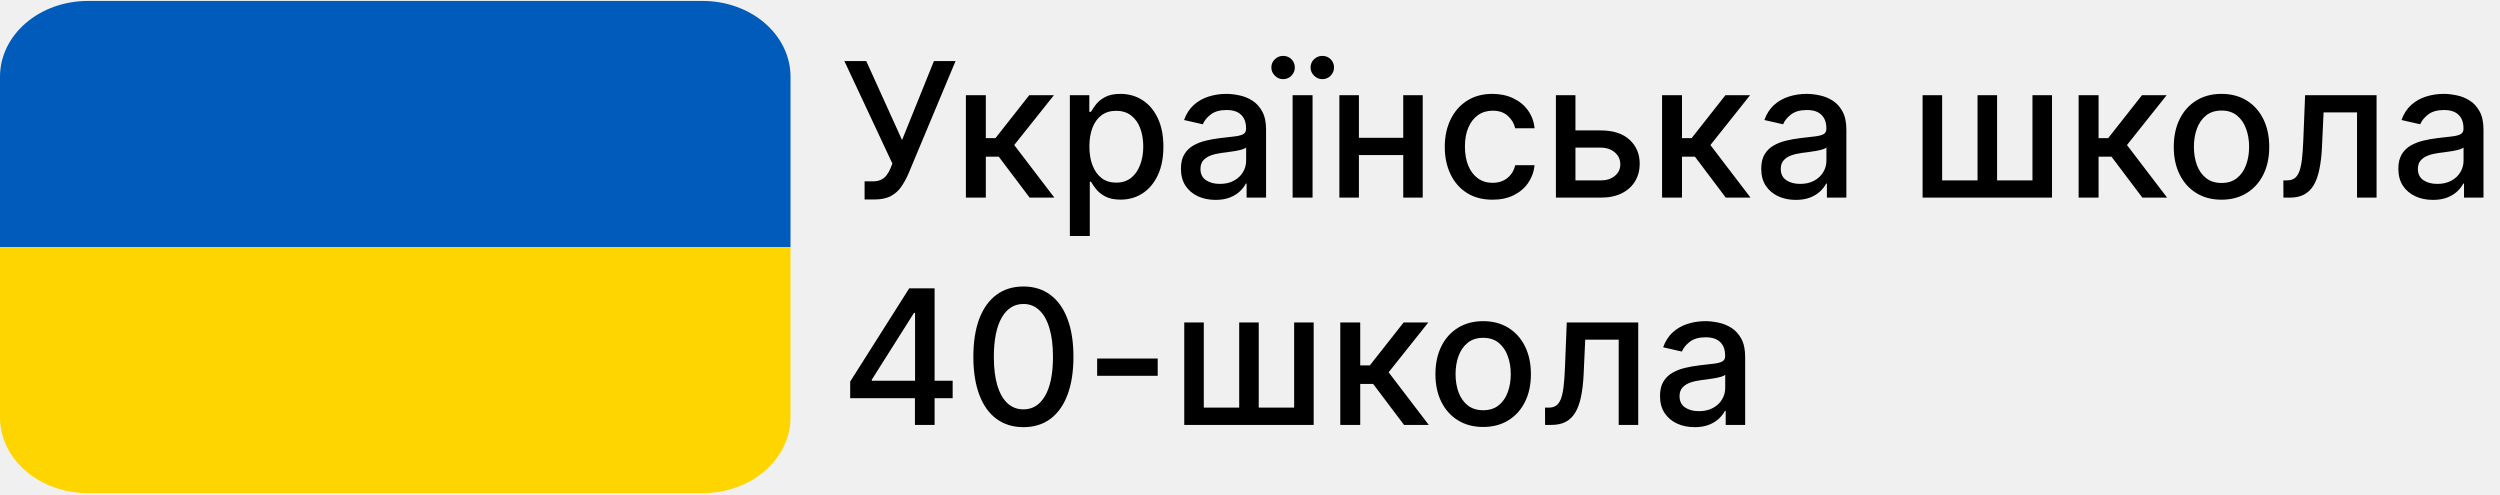
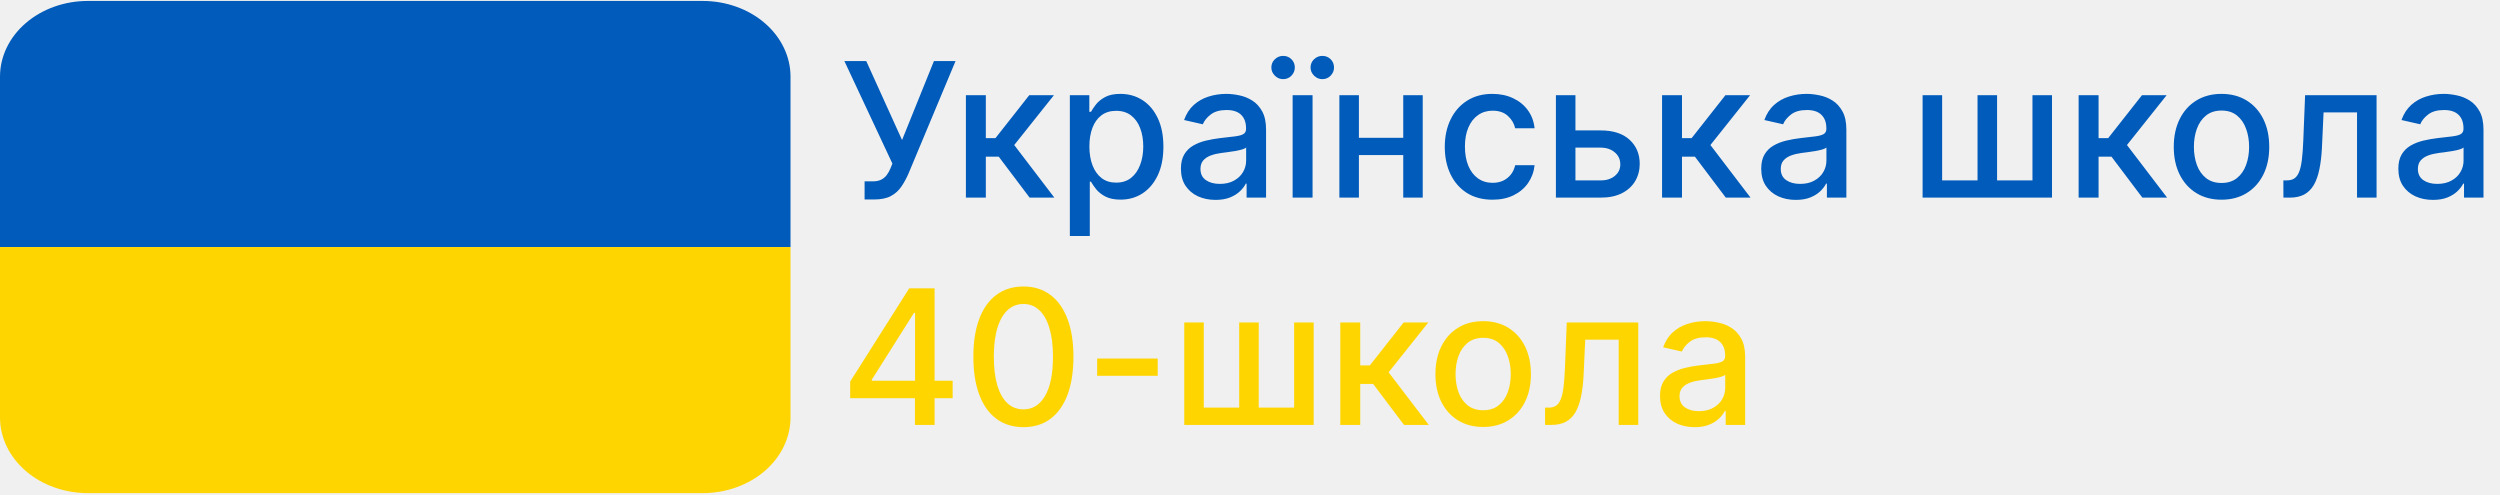
<svg xmlns="http://www.w3.org/2000/svg" width="253" height="50" viewBox="0 0 253 50" fill="none">
  <g clip-path="url(#clip0_14430_591)">
    <path d="M71.111 0.096H8.889C6.531 0.096 4.27 0.903 2.603 2.34C0.937 3.777 0 5.726 0 7.759L0 25H80V7.759C80 5.726 79.064 3.777 77.397 2.34C75.73 0.903 73.469 0.096 71.111 0.096Z" fill="#005BBB" />
    <path d="M80 42.241C80 44.274 79.064 46.223 77.397 47.66C75.73 49.097 73.469 49.904 71.111 49.904H8.889C6.531 49.904 4.27 49.097 2.603 47.66C0.937 46.223 0 44.274 0 42.241V25H80V42.241Z" fill="#FFD500" />
  </g>
-   <path d="M87.496 20.189V18.354H88.326C88.673 18.354 88.958 18.295 89.183 18.178C89.413 18.061 89.599 17.904 89.743 17.706C89.892 17.504 90.015 17.283 90.114 17.045L90.31 16.552L85.452 6.182H87.665L91.288 14.171L94.513 6.182H96.7L91.923 17.605C91.72 18.064 91.486 18.489 91.221 18.88C90.96 19.271 90.611 19.588 90.175 19.831C89.739 20.07 89.161 20.189 88.441 20.189H87.496ZM97.749 20V9.636H99.766V13.982H100.738L104.159 9.636H106.655L102.64 14.677L106.702 20H104.199L101.075 15.857H99.766V20H97.749ZM108.269 23.886V9.636H110.239V11.316H110.408C110.525 11.101 110.694 10.851 110.914 10.568C111.135 10.284 111.44 10.037 111.832 9.825C112.223 9.609 112.74 9.501 113.384 9.501C114.22 9.501 114.967 9.713 115.624 10.136C116.28 10.559 116.795 11.168 117.169 11.964C117.547 12.76 117.736 13.718 117.736 14.838C117.736 15.959 117.549 16.919 117.176 17.72C116.802 18.516 116.289 19.13 115.637 19.561C114.985 19.989 114.241 20.202 113.404 20.202C112.774 20.202 112.259 20.097 111.859 19.885C111.463 19.674 111.153 19.427 110.928 19.143C110.703 18.86 110.53 18.608 110.408 18.387H110.287V23.886H108.269ZM110.246 14.818C110.246 15.547 110.352 16.186 110.563 16.734C110.775 17.283 111.081 17.713 111.481 18.023C111.881 18.329 112.372 18.482 112.952 18.482C113.555 18.482 114.058 18.322 114.463 18.003C114.868 17.679 115.174 17.24 115.381 16.687C115.592 16.134 115.698 15.511 115.698 14.818C115.698 14.134 115.594 13.521 115.388 12.976C115.185 12.432 114.879 12.002 114.47 11.688C114.065 11.373 113.559 11.215 112.952 11.215C112.367 11.215 111.872 11.366 111.467 11.667C111.067 11.969 110.763 12.389 110.557 12.929C110.35 13.469 110.246 14.098 110.246 14.818ZM123.012 20.229C122.355 20.229 121.761 20.108 121.231 19.865C120.7 19.618 120.279 19.26 119.969 18.792C119.663 18.325 119.51 17.751 119.51 17.072C119.51 16.487 119.622 16.006 119.847 15.628C120.072 15.25 120.376 14.951 120.758 14.73C121.141 14.51 121.568 14.344 122.04 14.231C122.513 14.119 122.994 14.033 123.484 13.975C124.105 13.903 124.609 13.844 124.995 13.799C125.382 13.75 125.663 13.671 125.839 13.563C126.014 13.455 126.102 13.28 126.102 13.037V12.99C126.102 12.4 125.936 11.944 125.603 11.62C125.274 11.296 124.784 11.134 124.132 11.134C123.453 11.134 122.917 11.285 122.526 11.586C122.139 11.883 121.872 12.214 121.723 12.578L119.827 12.146C120.052 11.517 120.38 11.008 120.812 10.621C121.249 10.23 121.75 9.947 122.317 9.771C122.884 9.591 123.48 9.501 124.105 9.501C124.519 9.501 124.957 9.551 125.421 9.65C125.888 9.744 126.325 9.92 126.729 10.176C127.139 10.432 127.474 10.799 127.735 11.276C127.996 11.748 128.126 12.362 128.126 13.118V20H126.156V18.583H126.075C125.945 18.844 125.749 19.1 125.488 19.352C125.227 19.604 124.892 19.813 124.483 19.98C124.073 20.146 123.583 20.229 123.012 20.229ZM123.45 18.61C124.008 18.61 124.485 18.5 124.881 18.279C125.281 18.059 125.585 17.771 125.792 17.416C126.003 17.056 126.109 16.671 126.109 16.262V14.926C126.037 14.998 125.897 15.066 125.69 15.129C125.488 15.187 125.256 15.239 124.995 15.284C124.735 15.324 124.48 15.363 124.233 15.398C123.986 15.43 123.779 15.457 123.612 15.479C123.221 15.529 122.863 15.612 122.54 15.729C122.22 15.846 121.964 16.015 121.77 16.235C121.581 16.451 121.487 16.739 121.487 17.099C121.487 17.598 121.671 17.976 122.04 18.232C122.409 18.484 122.879 18.61 123.45 18.61ZM130.813 20V9.636H132.831V20H130.813ZM129.848 8.01C129.533 8.01 129.257 7.893 129.018 7.659C128.78 7.421 128.661 7.147 128.661 6.836C128.661 6.499 128.78 6.218 129.018 5.993C129.257 5.768 129.533 5.656 129.848 5.656C130.186 5.656 130.467 5.768 130.692 5.993C130.921 6.218 131.036 6.499 131.036 6.836C131.036 7.147 130.921 7.421 130.692 7.659C130.467 7.893 130.186 8.01 129.848 8.01ZM133.816 8.01C133.501 8.01 133.224 7.893 132.986 7.659C132.747 7.421 132.628 7.147 132.628 6.836C132.628 6.499 132.747 6.218 132.986 5.993C133.224 5.768 133.501 5.656 133.816 5.656C134.153 5.656 134.434 5.768 134.659 5.993C134.888 6.218 135.003 6.499 135.003 6.836C135.003 7.147 134.888 7.421 134.659 7.659C134.434 7.893 134.153 8.01 133.816 8.01ZM142.568 13.948V15.695H136.955V13.948H142.568ZM137.522 9.636V20H135.545V9.636H137.522ZM143.979 9.636V20H142.008V9.636H143.979ZM151.043 20.209C150.04 20.209 149.176 19.982 148.452 19.528C147.732 19.069 147.179 18.437 146.792 17.632C146.405 16.827 146.212 15.905 146.212 14.865C146.212 13.813 146.41 12.884 146.806 12.079C147.201 11.269 147.759 10.637 148.479 10.183C149.199 9.729 150.047 9.501 151.023 9.501C151.81 9.501 152.512 9.648 153.128 9.94C153.744 10.228 154.241 10.633 154.619 11.155C155.001 11.676 155.228 12.286 155.3 12.983H153.337C153.229 12.497 152.982 12.079 152.595 11.728C152.212 11.377 151.7 11.202 151.056 11.202C150.494 11.202 150.002 11.35 149.579 11.647C149.16 11.939 148.834 12.358 148.6 12.902C148.367 13.442 148.25 14.081 148.25 14.818C148.25 15.574 148.364 16.226 148.594 16.775C148.823 17.324 149.147 17.749 149.565 18.05C149.988 18.351 150.485 18.502 151.056 18.502C151.439 18.502 151.785 18.432 152.095 18.293C152.41 18.149 152.673 17.944 152.885 17.679C153.101 17.414 153.251 17.094 153.337 16.721H155.3C155.228 17.391 155.01 17.989 154.646 18.516C154.282 19.042 153.793 19.456 153.182 19.757C152.574 20.058 151.862 20.209 151.043 20.209ZM158.976 13.199H161.985C163.254 13.199 164.23 13.514 164.913 14.143C165.597 14.773 165.939 15.585 165.939 16.579C165.939 17.227 165.786 17.809 165.48 18.327C165.174 18.844 164.727 19.253 164.137 19.555C163.548 19.852 162.831 20 161.985 20H157.458V9.636H159.435V18.259H161.985C162.565 18.259 163.042 18.108 163.415 17.807C163.789 17.501 163.975 17.112 163.975 16.64C163.975 16.141 163.789 15.733 163.415 15.419C163.042 15.099 162.565 14.94 161.985 14.94H158.976V13.199ZM168.201 20V9.636H170.218V13.982H171.19L174.611 9.636H177.107L173.093 14.677L177.154 20H174.651L171.527 15.857H170.218V20H168.201ZM181.737 20.229C181.081 20.229 180.487 20.108 179.956 19.865C179.425 19.618 179.005 19.26 178.694 18.792C178.389 18.325 178.236 17.751 178.236 17.072C178.236 16.487 178.348 16.006 178.573 15.628C178.798 15.25 179.102 14.951 179.484 14.73C179.866 14.51 180.294 14.344 180.766 14.231C181.238 14.119 181.719 14.033 182.21 13.975C182.83 13.903 183.334 13.844 183.721 13.799C184.108 13.75 184.389 13.671 184.564 13.563C184.74 13.455 184.828 13.28 184.828 13.037V12.99C184.828 12.4 184.661 11.944 184.328 11.62C184 11.296 183.51 11.134 182.857 11.134C182.178 11.134 181.643 11.285 181.252 11.586C180.865 11.883 180.597 12.214 180.449 12.578L178.553 12.146C178.778 11.517 179.106 11.008 179.538 10.621C179.974 10.23 180.476 9.947 181.042 9.771C181.609 9.591 182.205 9.501 182.83 9.501C183.244 9.501 183.683 9.551 184.146 9.65C184.614 9.744 185.05 9.92 185.455 10.176C185.864 10.432 186.2 10.799 186.46 11.276C186.721 11.748 186.852 12.362 186.852 13.118V20H184.882V18.583H184.801C184.67 18.844 184.474 19.1 184.214 19.352C183.953 19.604 183.618 19.813 183.208 19.98C182.799 20.146 182.309 20.229 181.737 20.229ZM182.176 18.61C182.734 18.61 183.211 18.5 183.606 18.279C184.007 18.059 184.31 17.771 184.517 17.416C184.729 17.056 184.834 16.671 184.834 16.262V14.926C184.762 14.998 184.623 15.066 184.416 15.129C184.214 15.187 183.982 15.239 183.721 15.284C183.46 15.324 183.206 15.363 182.959 15.398C182.711 15.43 182.504 15.457 182.338 15.479C181.947 15.529 181.589 15.612 181.265 15.729C180.946 15.846 180.689 16.015 180.496 16.235C180.307 16.451 180.213 16.739 180.213 17.099C180.213 17.598 180.397 17.976 180.766 18.232C181.135 18.484 181.605 18.61 182.176 18.61ZM194.567 9.636H196.544V18.253H200.127V9.636H202.104V18.253H205.686V9.636H207.663V20H194.567V9.636ZM210.357 20V9.636H212.375V13.982H213.346L216.767 9.636H219.263L215.249 14.677L219.311 20H216.807L213.684 15.857H212.375V20H210.357ZM224.816 20.209C223.845 20.209 222.997 19.986 222.273 19.541C221.548 19.096 220.986 18.473 220.586 17.672C220.186 16.872 219.985 15.936 219.985 14.865C219.985 13.79 220.186 12.85 220.586 12.045C220.986 11.24 221.548 10.615 222.273 10.169C222.997 9.724 223.845 9.501 224.816 9.501C225.788 9.501 226.636 9.724 227.36 10.169C228.084 10.615 228.646 11.24 229.047 12.045C229.447 12.85 229.647 13.79 229.647 14.865C229.647 15.936 229.447 16.872 229.047 17.672C228.646 18.473 228.084 19.096 227.36 19.541C226.636 19.986 225.788 20.209 224.816 20.209ZM224.823 18.516C225.453 18.516 225.975 18.349 226.388 18.016C226.802 17.683 227.108 17.24 227.306 16.687C227.508 16.134 227.61 15.524 227.61 14.859C227.61 14.197 227.508 13.59 227.306 13.037C227.108 12.479 226.802 12.032 226.388 11.694C225.975 11.357 225.453 11.188 224.823 11.188C224.189 11.188 223.663 11.357 223.244 11.694C222.83 12.032 222.522 12.479 222.32 13.037C222.122 13.59 222.023 14.197 222.023 14.859C222.023 15.524 222.122 16.134 222.32 16.687C222.522 17.24 222.83 17.683 223.244 18.016C223.663 18.349 224.189 18.516 224.823 18.516ZM231.083 20L231.076 18.253H231.447C231.735 18.253 231.976 18.192 232.169 18.07C232.367 17.944 232.529 17.733 232.655 17.436C232.781 17.139 232.877 16.73 232.945 16.208C233.012 15.682 233.062 15.021 233.093 14.224L233.276 9.636H240.509V20H238.532V11.377H235.145L234.983 14.899C234.942 15.754 234.854 16.5 234.719 17.139C234.589 17.778 234.398 18.311 234.146 18.738C233.894 19.161 233.57 19.478 233.174 19.69C232.779 19.896 232.297 20 231.73 20H231.083ZM246.215 20.229C245.558 20.229 244.964 20.108 244.434 19.865C243.903 19.618 243.482 19.26 243.172 18.792C242.866 18.325 242.713 17.751 242.713 17.072C242.713 16.487 242.826 16.006 243.051 15.628C243.275 15.25 243.579 14.951 243.961 14.73C244.344 14.51 244.771 14.344 245.243 14.231C245.716 14.119 246.197 14.033 246.687 13.975C247.308 13.903 247.812 13.844 248.199 13.799C248.585 13.75 248.867 13.671 249.042 13.563C249.217 13.455 249.305 13.28 249.305 13.037V12.99C249.305 12.4 249.139 11.944 248.806 11.62C248.477 11.296 247.987 11.134 247.335 11.134C246.656 11.134 246.12 11.285 245.729 11.586C245.342 11.883 245.075 12.214 244.926 12.578L243.03 12.146C243.255 11.517 243.584 11.008 244.015 10.621C244.452 10.23 244.953 9.947 245.52 9.771C246.087 9.591 246.683 9.501 247.308 9.501C247.722 9.501 248.16 9.551 248.624 9.65C249.091 9.744 249.528 9.92 249.933 10.176C250.342 10.432 250.677 10.799 250.938 11.276C251.199 11.748 251.329 12.362 251.329 13.118V20H249.359V18.583H249.278C249.148 18.844 248.952 19.1 248.691 19.352C248.43 19.604 248.095 19.813 247.686 19.98C247.276 20.146 246.786 20.229 246.215 20.229ZM246.653 18.61C247.211 18.61 247.688 18.5 248.084 18.279C248.484 18.059 248.788 17.771 248.995 17.416C249.206 17.056 249.312 16.671 249.312 16.262V14.926C249.24 14.998 249.1 15.066 248.894 15.129C248.691 15.187 248.459 15.239 248.199 15.284C247.938 15.324 247.684 15.363 247.436 15.398C247.189 15.43 246.982 15.457 246.815 15.479C246.424 15.529 246.066 15.612 245.743 15.729C245.423 15.846 245.167 16.015 244.973 16.235C244.785 16.451 244.69 16.739 244.69 17.099C244.69 17.598 244.874 17.976 245.243 18.232C245.612 18.484 246.082 18.61 246.653 18.61Z" fill="black" />
-   <path d="M86.039 40.301V38.614L92.01 29.182H93.34V31.665H92.496L88.225 38.425V38.533H96.409V40.301H86.039ZM92.591 43V39.788L92.604 39.019V29.182H94.581V43H92.591ZM103.572 43.229C102.506 43.225 101.595 42.944 100.839 42.386C100.083 41.828 99.505 41.016 99.105 39.95C98.705 38.884 98.504 37.6 98.504 36.098C98.504 34.6 98.705 33.32 99.105 32.258C99.51 31.197 100.09 30.387 100.846 29.829C101.606 29.272 102.515 28.993 103.572 28.993C104.629 28.993 105.535 29.274 106.291 29.836C107.046 30.394 107.624 31.204 108.025 32.265C108.43 33.322 108.632 34.6 108.632 36.098C108.632 37.605 108.432 38.891 108.031 39.957C107.631 41.019 107.053 41.831 106.297 42.393C105.542 42.95 104.633 43.229 103.572 43.229ZM103.572 41.428C104.507 41.428 105.238 40.971 105.764 40.058C106.295 39.145 106.561 37.825 106.561 36.098C106.561 34.951 106.439 33.981 106.196 33.19C105.958 32.394 105.614 31.791 105.164 31.381C104.719 30.968 104.188 30.761 103.572 30.761C102.64 30.761 101.91 31.22 101.379 32.137C100.848 33.055 100.58 34.375 100.576 36.098C100.576 37.249 100.695 38.223 100.933 39.019C101.176 39.811 101.52 40.411 101.966 40.821C102.411 41.225 102.946 41.428 103.572 41.428ZM117.159 36.287V38.034H111.032V36.287H117.159ZM119.847 32.636H121.824V41.252H125.407V32.636H127.384V41.252H130.967V32.636H132.944V43H119.847V32.636ZM135.637 43V32.636H137.655V36.981H138.626L142.047 32.636H144.544L140.529 37.676L144.591 43H142.088L138.964 38.857H137.655V43H135.637ZM150.097 43.209C149.125 43.209 148.277 42.986 147.553 42.541C146.829 42.096 146.266 41.473 145.866 40.672C145.466 39.872 145.266 38.936 145.266 37.865C145.266 36.79 145.466 35.85 145.866 35.045C146.266 34.24 146.829 33.615 147.553 33.169C148.277 32.724 149.125 32.501 150.097 32.501C151.068 32.501 151.916 32.724 152.64 33.169C153.364 33.615 153.927 34.24 154.327 35.045C154.727 35.85 154.928 36.79 154.928 37.865C154.928 38.936 154.727 39.872 154.327 40.672C153.927 41.473 153.364 42.096 152.64 42.541C151.916 42.986 151.068 43.209 150.097 43.209ZM150.103 41.516C150.733 41.516 151.255 41.349 151.669 41.016C152.083 40.684 152.388 40.24 152.586 39.687C152.789 39.134 152.89 38.524 152.89 37.859C152.89 37.197 152.789 36.59 152.586 36.037C152.388 35.479 152.083 35.032 151.669 34.694C151.255 34.357 150.733 34.188 150.103 34.188C149.469 34.188 148.943 34.357 148.525 34.694C148.111 35.032 147.803 35.479 147.6 36.037C147.402 36.59 147.303 37.197 147.303 37.859C147.303 38.524 147.402 39.134 147.6 39.687C147.803 40.24 148.111 40.684 148.525 41.016C148.943 41.349 149.469 41.516 150.103 41.516ZM156.363 43L156.356 41.252H156.727C157.015 41.252 157.256 41.192 157.449 41.07C157.647 40.944 157.809 40.733 157.935 40.436C158.061 40.139 158.158 39.73 158.225 39.208C158.293 38.682 158.342 38.021 158.374 37.224L158.556 32.636H165.789V43H163.812V34.377H160.425L160.263 37.899C160.222 38.754 160.135 39.501 160 40.139C159.869 40.778 159.678 41.311 159.426 41.738C159.174 42.161 158.85 42.478 158.455 42.69C158.059 42.897 157.578 43 157.011 43H156.363ZM171.495 43.229C170.838 43.229 170.245 43.108 169.714 42.865C169.183 42.618 168.763 42.26 168.452 41.792C168.146 41.325 167.993 40.751 167.993 40.072C167.993 39.487 168.106 39.006 168.331 38.628C168.556 38.25 168.859 37.951 169.242 37.73C169.624 37.51 170.051 37.344 170.524 37.231C170.996 37.119 171.477 37.033 171.968 36.975C172.588 36.903 173.092 36.844 173.479 36.799C173.866 36.75 174.147 36.671 174.322 36.563C174.498 36.455 174.585 36.28 174.585 36.037V35.99C174.585 35.4 174.419 34.944 174.086 34.62C173.758 34.296 173.267 34.134 172.615 34.134C171.936 34.134 171.401 34.285 171.009 34.586C170.623 34.883 170.355 35.214 170.206 35.578L168.311 35.146C168.535 34.517 168.864 34.008 169.296 33.621C169.732 33.23 170.233 32.947 170.8 32.771C171.367 32.591 171.963 32.501 172.588 32.501C173.002 32.501 173.441 32.551 173.904 32.65C174.372 32.744 174.808 32.92 175.213 33.176C175.622 33.432 175.957 33.799 176.218 34.276C176.479 34.748 176.61 35.362 176.61 36.118V43H174.639V41.583H174.558C174.428 41.844 174.232 42.1 173.971 42.352C173.711 42.604 173.375 42.813 172.966 42.98C172.557 43.146 172.066 43.229 171.495 43.229ZM171.934 41.61C172.492 41.61 172.968 41.5 173.364 41.279C173.765 41.059 174.068 40.771 174.275 40.416C174.486 40.056 174.592 39.671 174.592 39.262V37.926C174.52 37.998 174.381 38.066 174.174 38.129C173.971 38.187 173.74 38.239 173.479 38.284C173.218 38.324 172.964 38.362 172.716 38.398C172.469 38.43 172.262 38.457 172.096 38.479C171.704 38.529 171.347 38.612 171.023 38.729C170.704 38.846 170.447 39.015 170.254 39.235C170.065 39.451 169.97 39.739 169.97 40.099C169.97 40.598 170.155 40.976 170.524 41.232C170.892 41.484 171.363 41.61 171.934 41.61Z" fill="black" />
+   <path d="M87.496 20.189V18.354H88.326C88.673 18.354 88.958 18.295 89.183 18.178C89.413 18.061 89.599 17.904 89.743 17.706C89.892 17.504 90.015 17.283 90.114 17.045L90.31 16.552L85.452 6.182H87.665L91.288 14.171L94.513 6.182H96.7L91.923 17.605C91.72 18.064 91.486 18.489 91.221 18.88C90.96 19.271 90.611 19.588 90.175 19.831C89.739 20.07 89.161 20.189 88.441 20.189H87.496ZM97.749 20V9.636H99.766V13.982H100.738L104.159 9.636H106.655L102.64 14.677L106.702 20H104.199L101.075 15.857H99.766V20H97.749ZM108.269 23.886V9.636H110.239V11.316H110.408C110.525 11.101 110.694 10.851 110.914 10.568C111.135 10.284 111.44 10.037 111.832 9.825C112.223 9.609 112.74 9.501 113.384 9.501C114.22 9.501 114.967 9.713 115.624 10.136C116.28 10.559 116.795 11.168 117.169 11.964C117.547 12.76 117.736 13.718 117.736 14.838C117.736 15.959 117.549 16.919 117.176 17.72C116.802 18.516 116.289 19.13 115.637 19.561C114.985 19.989 114.241 20.202 113.404 20.202C112.774 20.202 112.259 20.097 111.859 19.885C111.463 19.674 111.153 19.427 110.928 19.143C110.703 18.86 110.53 18.608 110.408 18.387H110.287V23.886H108.269ZM110.246 14.818C110.246 15.547 110.352 16.186 110.563 16.734C110.775 17.283 111.081 17.713 111.481 18.023C111.881 18.329 112.372 18.482 112.952 18.482C113.555 18.482 114.058 18.322 114.463 18.003C114.868 17.679 115.174 17.24 115.381 16.687C115.592 16.134 115.698 15.511 115.698 14.818C115.698 14.134 115.594 13.521 115.388 12.976C115.185 12.432 114.879 12.002 114.47 11.688C114.065 11.373 113.559 11.215 112.952 11.215C112.367 11.215 111.872 11.366 111.467 11.667C111.067 11.969 110.763 12.389 110.557 12.929C110.35 13.469 110.246 14.098 110.246 14.818ZM123.012 20.229C122.355 20.229 121.761 20.108 121.231 19.865C120.7 19.618 120.279 19.26 119.969 18.792C119.663 18.325 119.51 17.751 119.51 17.072C119.51 16.487 119.622 16.006 119.847 15.628C120.072 15.25 120.376 14.951 120.758 14.73C121.141 14.51 121.568 14.344 122.04 14.231C122.513 14.119 122.994 14.033 123.484 13.975C124.105 13.903 124.609 13.844 124.995 13.799C125.382 13.75 125.663 13.671 125.839 13.563C126.014 13.455 126.102 13.28 126.102 13.037V12.99C126.102 12.4 125.936 11.944 125.603 11.62C125.274 11.296 124.784 11.134 124.132 11.134C123.453 11.134 122.917 11.285 122.526 11.586C122.139 11.883 121.872 12.214 121.723 12.578L119.827 12.146C120.052 11.517 120.38 11.008 120.812 10.621C121.249 10.23 121.75 9.947 122.317 9.771C122.884 9.591 123.48 9.501 124.105 9.501C124.519 9.501 124.957 9.551 125.421 9.65C125.888 9.744 126.325 9.92 126.729 10.176C127.139 10.432 127.474 10.799 127.735 11.276C127.996 11.748 128.126 12.362 128.126 13.118V20H126.156V18.583H126.075C125.945 18.844 125.749 19.1 125.488 19.352C125.227 19.604 124.892 19.813 124.483 19.98C124.073 20.146 123.583 20.229 123.012 20.229ZM123.45 18.61C124.008 18.61 124.485 18.5 124.881 18.279C125.281 18.059 125.585 17.771 125.792 17.416C126.003 17.056 126.109 16.671 126.109 16.262V14.926C126.037 14.998 125.897 15.066 125.69 15.129C125.488 15.187 125.256 15.239 124.995 15.284C124.735 15.324 124.48 15.363 124.233 15.398C123.986 15.43 123.779 15.457 123.612 15.479C123.221 15.529 122.863 15.612 122.54 15.729C122.22 15.846 121.964 16.015 121.77 16.235C121.581 16.451 121.487 16.739 121.487 17.099C121.487 17.598 121.671 17.976 122.04 18.232C122.409 18.484 122.879 18.61 123.45 18.61ZM130.813 20V9.636H132.831V20H130.813ZM129.848 8.01C129.533 8.01 129.257 7.893 129.018 7.659C128.78 7.421 128.661 7.147 128.661 6.836C128.661 6.499 128.78 6.218 129.018 5.993C129.257 5.768 129.533 5.656 129.848 5.656C130.186 5.656 130.467 5.768 130.692 5.993C130.921 6.218 131.036 6.499 131.036 6.836C131.036 7.147 130.921 7.421 130.692 7.659C130.467 7.893 130.186 8.01 129.848 8.01ZM133.816 8.01C133.501 8.01 133.224 7.893 132.986 7.659C132.747 7.421 132.628 7.147 132.628 6.836C132.628 6.499 132.747 6.218 132.986 5.993C133.224 5.768 133.501 5.656 133.816 5.656C134.153 5.656 134.434 5.768 134.659 5.993C134.888 6.218 135.003 6.499 135.003 6.836C135.003 7.147 134.888 7.421 134.659 7.659C134.434 7.893 134.153 8.01 133.816 8.01ZM142.568 13.948V15.695H136.955V13.948H142.568ZM137.522 9.636V20H135.545V9.636H137.522ZM143.979 9.636V20H142.008V9.636H143.979ZM151.043 20.209C150.04 20.209 149.176 19.982 148.452 19.528C147.732 19.069 147.179 18.437 146.792 17.632C146.405 16.827 146.212 15.905 146.212 14.865C146.212 13.813 146.41 12.884 146.806 12.079C147.201 11.269 147.759 10.637 148.479 10.183C149.199 9.729 150.047 9.501 151.023 9.501C151.81 9.501 152.512 9.648 153.128 9.94C153.744 10.228 154.241 10.633 154.619 11.155C155.001 11.676 155.228 12.286 155.3 12.983H153.337C153.229 12.497 152.982 12.079 152.595 11.728C152.212 11.377 151.7 11.202 151.056 11.202C150.494 11.202 150.002 11.35 149.579 11.647C149.16 11.939 148.834 12.358 148.6 12.902C148.367 13.442 148.25 14.081 148.25 14.818C148.25 15.574 148.364 16.226 148.594 16.775C148.823 17.324 149.147 17.749 149.565 18.05C149.988 18.351 150.485 18.502 151.056 18.502C151.439 18.502 151.785 18.432 152.095 18.293C152.41 18.149 152.673 17.944 152.885 17.679C153.101 17.414 153.251 17.094 153.337 16.721H155.3C155.228 17.391 155.01 17.989 154.646 18.516C154.282 19.042 153.793 19.456 153.182 19.757C152.574 20.058 151.862 20.209 151.043 20.209ZM158.976 13.199H161.985C163.254 13.199 164.23 13.514 164.913 14.143C165.597 14.773 165.939 15.585 165.939 16.579C165.939 17.227 165.786 17.809 165.48 18.327C165.174 18.844 164.727 19.253 164.137 19.555C163.548 19.852 162.831 20 161.985 20H157.458V9.636H159.435V18.259H161.985C162.565 18.259 163.042 18.108 163.415 17.807C163.789 17.501 163.975 17.112 163.975 16.64C163.975 16.141 163.789 15.733 163.415 15.419C163.042 15.099 162.565 14.94 161.985 14.94H158.976V13.199ZM168.201 20V9.636H170.218V13.982H171.19L174.611 9.636H177.107L173.093 14.677L177.154 20H174.651L171.527 15.857H170.218V20H168.201ZM181.737 20.229C181.081 20.229 180.487 20.108 179.956 19.865C179.425 19.618 179.005 19.26 178.694 18.792C178.389 18.325 178.236 17.751 178.236 17.072C178.236 16.487 178.348 16.006 178.573 15.628C178.798 15.25 179.102 14.951 179.484 14.73C179.866 14.51 180.294 14.344 180.766 14.231C181.238 14.119 181.719 14.033 182.21 13.975C182.83 13.903 183.334 13.844 183.721 13.799C184.108 13.75 184.389 13.671 184.564 13.563C184.74 13.455 184.828 13.28 184.828 13.037V12.99C184.828 12.4 184.661 11.944 184.328 11.62C184 11.296 183.51 11.134 182.857 11.134C182.178 11.134 181.643 11.285 181.252 11.586C180.865 11.883 180.597 12.214 180.449 12.578L178.553 12.146C178.778 11.517 179.106 11.008 179.538 10.621C179.974 10.23 180.476 9.947 181.042 9.771C181.609 9.591 182.205 9.501 182.83 9.501C183.244 9.501 183.683 9.551 184.146 9.65C184.614 9.744 185.05 9.92 185.455 10.176C185.864 10.432 186.2 10.799 186.46 11.276C186.721 11.748 186.852 12.362 186.852 13.118V20H184.882V18.583H184.801C184.67 18.844 184.474 19.1 184.214 19.352C183.953 19.604 183.618 19.813 183.208 19.98C182.799 20.146 182.309 20.229 181.737 20.229ZM182.176 18.61C182.734 18.61 183.211 18.5 183.606 18.279C184.007 18.059 184.31 17.771 184.517 17.416C184.729 17.056 184.834 16.671 184.834 16.262V14.926C184.762 14.998 184.623 15.066 184.416 15.129C184.214 15.187 183.982 15.239 183.721 15.284C183.46 15.324 183.206 15.363 182.959 15.398C182.711 15.43 182.504 15.457 182.338 15.479C181.947 15.529 181.589 15.612 181.265 15.729C180.946 15.846 180.689 16.015 180.496 16.235C180.307 16.451 180.213 16.739 180.213 17.099C180.213 17.598 180.397 17.976 180.766 18.232C181.135 18.484 181.605 18.61 182.176 18.61ZM194.567 9.636H196.544V18.253H200.127V9.636H202.104V18.253H205.686V9.636H207.663V20H194.567V9.636ZM210.357 20V9.636H212.375V13.982H213.346L216.767 9.636H219.263L215.249 14.677L219.311 20H216.807L213.684 15.857H212.375V20H210.357ZM224.816 20.209C223.845 20.209 222.997 19.986 222.273 19.541C221.548 19.096 220.986 18.473 220.586 17.672C220.186 16.872 219.985 15.936 219.985 14.865C219.985 13.79 220.186 12.85 220.586 12.045C220.986 11.24 221.548 10.615 222.273 10.169C222.997 9.724 223.845 9.501 224.816 9.501C225.788 9.501 226.636 9.724 227.36 10.169C228.084 10.615 228.646 11.24 229.047 12.045C229.447 12.85 229.647 13.79 229.647 14.865C229.647 15.936 229.447 16.872 229.047 17.672C228.646 18.473 228.084 19.096 227.36 19.541C226.636 19.986 225.788 20.209 224.816 20.209ZM224.823 18.516C225.453 18.516 225.975 18.349 226.388 18.016C226.802 17.683 227.108 17.24 227.306 16.687C227.508 16.134 227.61 15.524 227.61 14.859C227.61 14.197 227.508 13.59 227.306 13.037C227.108 12.479 226.802 12.032 226.388 11.694C225.975 11.357 225.453 11.188 224.823 11.188C224.189 11.188 223.663 11.357 223.244 11.694C222.83 12.032 222.522 12.479 222.32 13.037C222.122 13.59 222.023 14.197 222.023 14.859C222.023 15.524 222.122 16.134 222.32 16.687C222.522 17.24 222.83 17.683 223.244 18.016C223.663 18.349 224.189 18.516 224.823 18.516ZM231.083 20L231.076 18.253H231.447C231.735 18.253 231.976 18.192 232.169 18.07C232.367 17.944 232.529 17.733 232.655 17.436C232.781 17.139 232.877 16.73 232.945 16.208C233.012 15.682 233.062 15.021 233.093 14.224L233.276 9.636H240.509V20H238.532V11.377H235.145L234.983 14.899C234.942 15.754 234.854 16.5 234.719 17.139C234.589 17.778 234.398 18.311 234.146 18.738C233.894 19.161 233.57 19.478 233.174 19.69C232.779 19.896 232.297 20 231.73 20H231.083ZM246.215 20.229C245.558 20.229 244.964 20.108 244.434 19.865C243.903 19.618 243.482 19.26 243.172 18.792C242.866 18.325 242.713 17.751 242.713 17.072C242.713 16.487 242.826 16.006 243.051 15.628C243.275 15.25 243.579 14.951 243.961 14.73C244.344 14.51 244.771 14.344 245.243 14.231C245.716 14.119 246.197 14.033 246.687 13.975C247.308 13.903 247.812 13.844 248.199 13.799C248.585 13.75 248.867 13.671 249.042 13.563C249.217 13.455 249.305 13.28 249.305 13.037V12.99C249.305 12.4 249.139 11.944 248.806 11.62C248.477 11.296 247.987 11.134 247.335 11.134C246.656 11.134 246.12 11.285 245.729 11.586C245.342 11.883 245.075 12.214 244.926 12.578L243.03 12.146C243.255 11.517 243.584 11.008 244.015 10.621C244.452 10.23 244.953 9.947 245.52 9.771C246.087 9.591 246.683 9.501 247.308 9.501C247.722 9.501 248.16 9.551 248.624 9.65C249.091 9.744 249.528 9.92 249.933 10.176C250.342 10.432 250.677 10.799 250.938 11.276C251.199 11.748 251.329 12.362 251.329 13.118V20H249.359V18.583H249.278C249.148 18.844 248.952 19.1 248.691 19.352C248.43 19.604 248.095 19.813 247.686 19.98C247.276 20.146 246.786 20.229 246.215 20.229ZM246.653 18.61C247.211 18.61 247.688 18.5 248.084 18.279C248.484 18.059 248.788 17.771 248.995 17.416C249.206 17.056 249.312 16.671 249.312 16.262V14.926C249.24 14.998 249.1 15.066 248.894 15.129C248.691 15.187 248.459 15.239 248.199 15.284C247.938 15.324 247.684 15.363 247.436 15.398C247.189 15.43 246.982 15.457 246.815 15.479C246.424 15.529 246.066 15.612 245.743 15.729C245.423 15.846 245.167 16.015 244.973 16.235C244.785 16.451 244.69 16.739 244.69 17.099C244.69 17.598 244.874 17.976 245.243 18.232C245.612 18.484 246.082 18.61 246.653 18.61Z" fill="#005BBB" />
+   <path d="M86.039 40.301V38.614L92.01 29.182H93.34V31.665H92.496L88.225 38.425V38.533H96.409V40.301H86.039ZM92.591 43V39.788L92.604 39.019V29.182H94.581V43H92.591ZM103.572 43.229C102.506 43.225 101.595 42.944 100.839 42.386C100.083 41.828 99.505 41.016 99.105 39.95C98.705 38.884 98.504 37.6 98.504 36.098C98.504 34.6 98.705 33.32 99.105 32.258C99.51 31.197 100.09 30.387 100.846 29.829C101.606 29.272 102.515 28.993 103.572 28.993C104.629 28.993 105.535 29.274 106.291 29.836C107.046 30.394 107.624 31.204 108.025 32.265C108.43 33.322 108.632 34.6 108.632 36.098C108.632 37.605 108.432 38.891 108.031 39.957C107.631 41.019 107.053 41.831 106.297 42.393C105.542 42.95 104.633 43.229 103.572 43.229ZM103.572 41.428C104.507 41.428 105.238 40.971 105.764 40.058C106.295 39.145 106.561 37.825 106.561 36.098C106.561 34.951 106.439 33.981 106.196 33.19C105.958 32.394 105.614 31.791 105.164 31.381C104.719 30.968 104.188 30.761 103.572 30.761C102.64 30.761 101.91 31.22 101.379 32.137C100.848 33.055 100.58 34.375 100.576 36.098C100.576 37.249 100.695 38.223 100.933 39.019C101.176 39.811 101.52 40.411 101.966 40.821C102.411 41.225 102.946 41.428 103.572 41.428ZM117.159 36.287V38.034H111.032V36.287H117.159ZM119.847 32.636H121.824V41.252H125.407V32.636H127.384V41.252H130.967V32.636H132.944V43H119.847V32.636ZM135.637 43V32.636H137.655V36.981H138.626L142.047 32.636H144.544L140.529 37.676L144.591 43H142.088L138.964 38.857H137.655V43H135.637ZM150.097 43.209C149.125 43.209 148.277 42.986 147.553 42.541C146.829 42.096 146.266 41.473 145.866 40.672C145.466 39.872 145.266 38.936 145.266 37.865C145.266 36.79 145.466 35.85 145.866 35.045C146.266 34.24 146.829 33.615 147.553 33.169C148.277 32.724 149.125 32.501 150.097 32.501C151.068 32.501 151.916 32.724 152.64 33.169C153.364 33.615 153.927 34.24 154.327 35.045C154.727 35.85 154.928 36.79 154.928 37.865C154.928 38.936 154.727 39.872 154.327 40.672C153.927 41.473 153.364 42.096 152.64 42.541C151.916 42.986 151.068 43.209 150.097 43.209ZM150.103 41.516C150.733 41.516 151.255 41.349 151.669 41.016C152.083 40.684 152.388 40.24 152.586 39.687C152.789 39.134 152.89 38.524 152.89 37.859C152.89 37.197 152.789 36.59 152.586 36.037C152.388 35.479 152.083 35.032 151.669 34.694C151.255 34.357 150.733 34.188 150.103 34.188C149.469 34.188 148.943 34.357 148.525 34.694C148.111 35.032 147.803 35.479 147.6 36.037C147.402 36.59 147.303 37.197 147.303 37.859C147.303 38.524 147.402 39.134 147.6 39.687C147.803 40.24 148.111 40.684 148.525 41.016C148.943 41.349 149.469 41.516 150.103 41.516ZM156.363 43L156.356 41.252H156.727C157.015 41.252 157.256 41.192 157.449 41.07C157.647 40.944 157.809 40.733 157.935 40.436C158.061 40.139 158.158 39.73 158.225 39.208C158.293 38.682 158.342 38.021 158.374 37.224L158.556 32.636H165.789V43H163.812V34.377H160.425L160.263 37.899C160.222 38.754 160.135 39.501 160 40.139C159.869 40.778 159.678 41.311 159.426 41.738C159.174 42.161 158.85 42.478 158.455 42.69C158.059 42.897 157.578 43 157.011 43H156.363ZM171.495 43.229C170.838 43.229 170.245 43.108 169.714 42.865C169.183 42.618 168.763 42.26 168.452 41.792C168.146 41.325 167.993 40.751 167.993 40.072C167.993 39.487 168.106 39.006 168.331 38.628C168.556 38.25 168.859 37.951 169.242 37.73C169.624 37.51 170.051 37.344 170.524 37.231C170.996 37.119 171.477 37.033 171.968 36.975C172.588 36.903 173.092 36.844 173.479 36.799C173.866 36.75 174.147 36.671 174.322 36.563C174.498 36.455 174.585 36.28 174.585 36.037V35.99C174.585 35.4 174.419 34.944 174.086 34.62C173.758 34.296 173.267 34.134 172.615 34.134C171.936 34.134 171.401 34.285 171.009 34.586C170.623 34.883 170.355 35.214 170.206 35.578L168.311 35.146C168.535 34.517 168.864 34.008 169.296 33.621C169.732 33.23 170.233 32.947 170.8 32.771C171.367 32.591 171.963 32.501 172.588 32.501C173.002 32.501 173.441 32.551 173.904 32.65C174.372 32.744 174.808 32.92 175.213 33.176C175.622 33.432 175.957 33.799 176.218 34.276C176.479 34.748 176.61 35.362 176.61 36.118V43H174.639V41.583H174.558C174.428 41.844 174.232 42.1 173.971 42.352C173.711 42.604 173.375 42.813 172.966 42.98C172.557 43.146 172.066 43.229 171.495 43.229ZM171.934 41.61C172.492 41.61 172.968 41.5 173.364 41.279C173.765 41.059 174.068 40.771 174.275 40.416C174.486 40.056 174.592 39.671 174.592 39.262V37.926C174.52 37.998 174.381 38.066 174.174 38.129C173.971 38.187 173.74 38.239 173.479 38.284C173.218 38.324 172.964 38.362 172.716 38.398C172.469 38.43 172.262 38.457 172.096 38.479C171.704 38.529 171.347 38.612 171.023 38.729C170.704 38.846 170.447 39.015 170.254 39.235C170.065 39.451 169.97 39.739 169.97 40.099C169.97 40.598 170.155 40.976 170.524 41.232C170.892 41.484 171.363 41.61 171.934 41.61Z" fill="#FFD500" />
  <defs>
    <clipPath id="clip0_14430_591">
      <rect width="80" height="50" fill="white" />
    </clipPath>
  </defs>
</svg>
